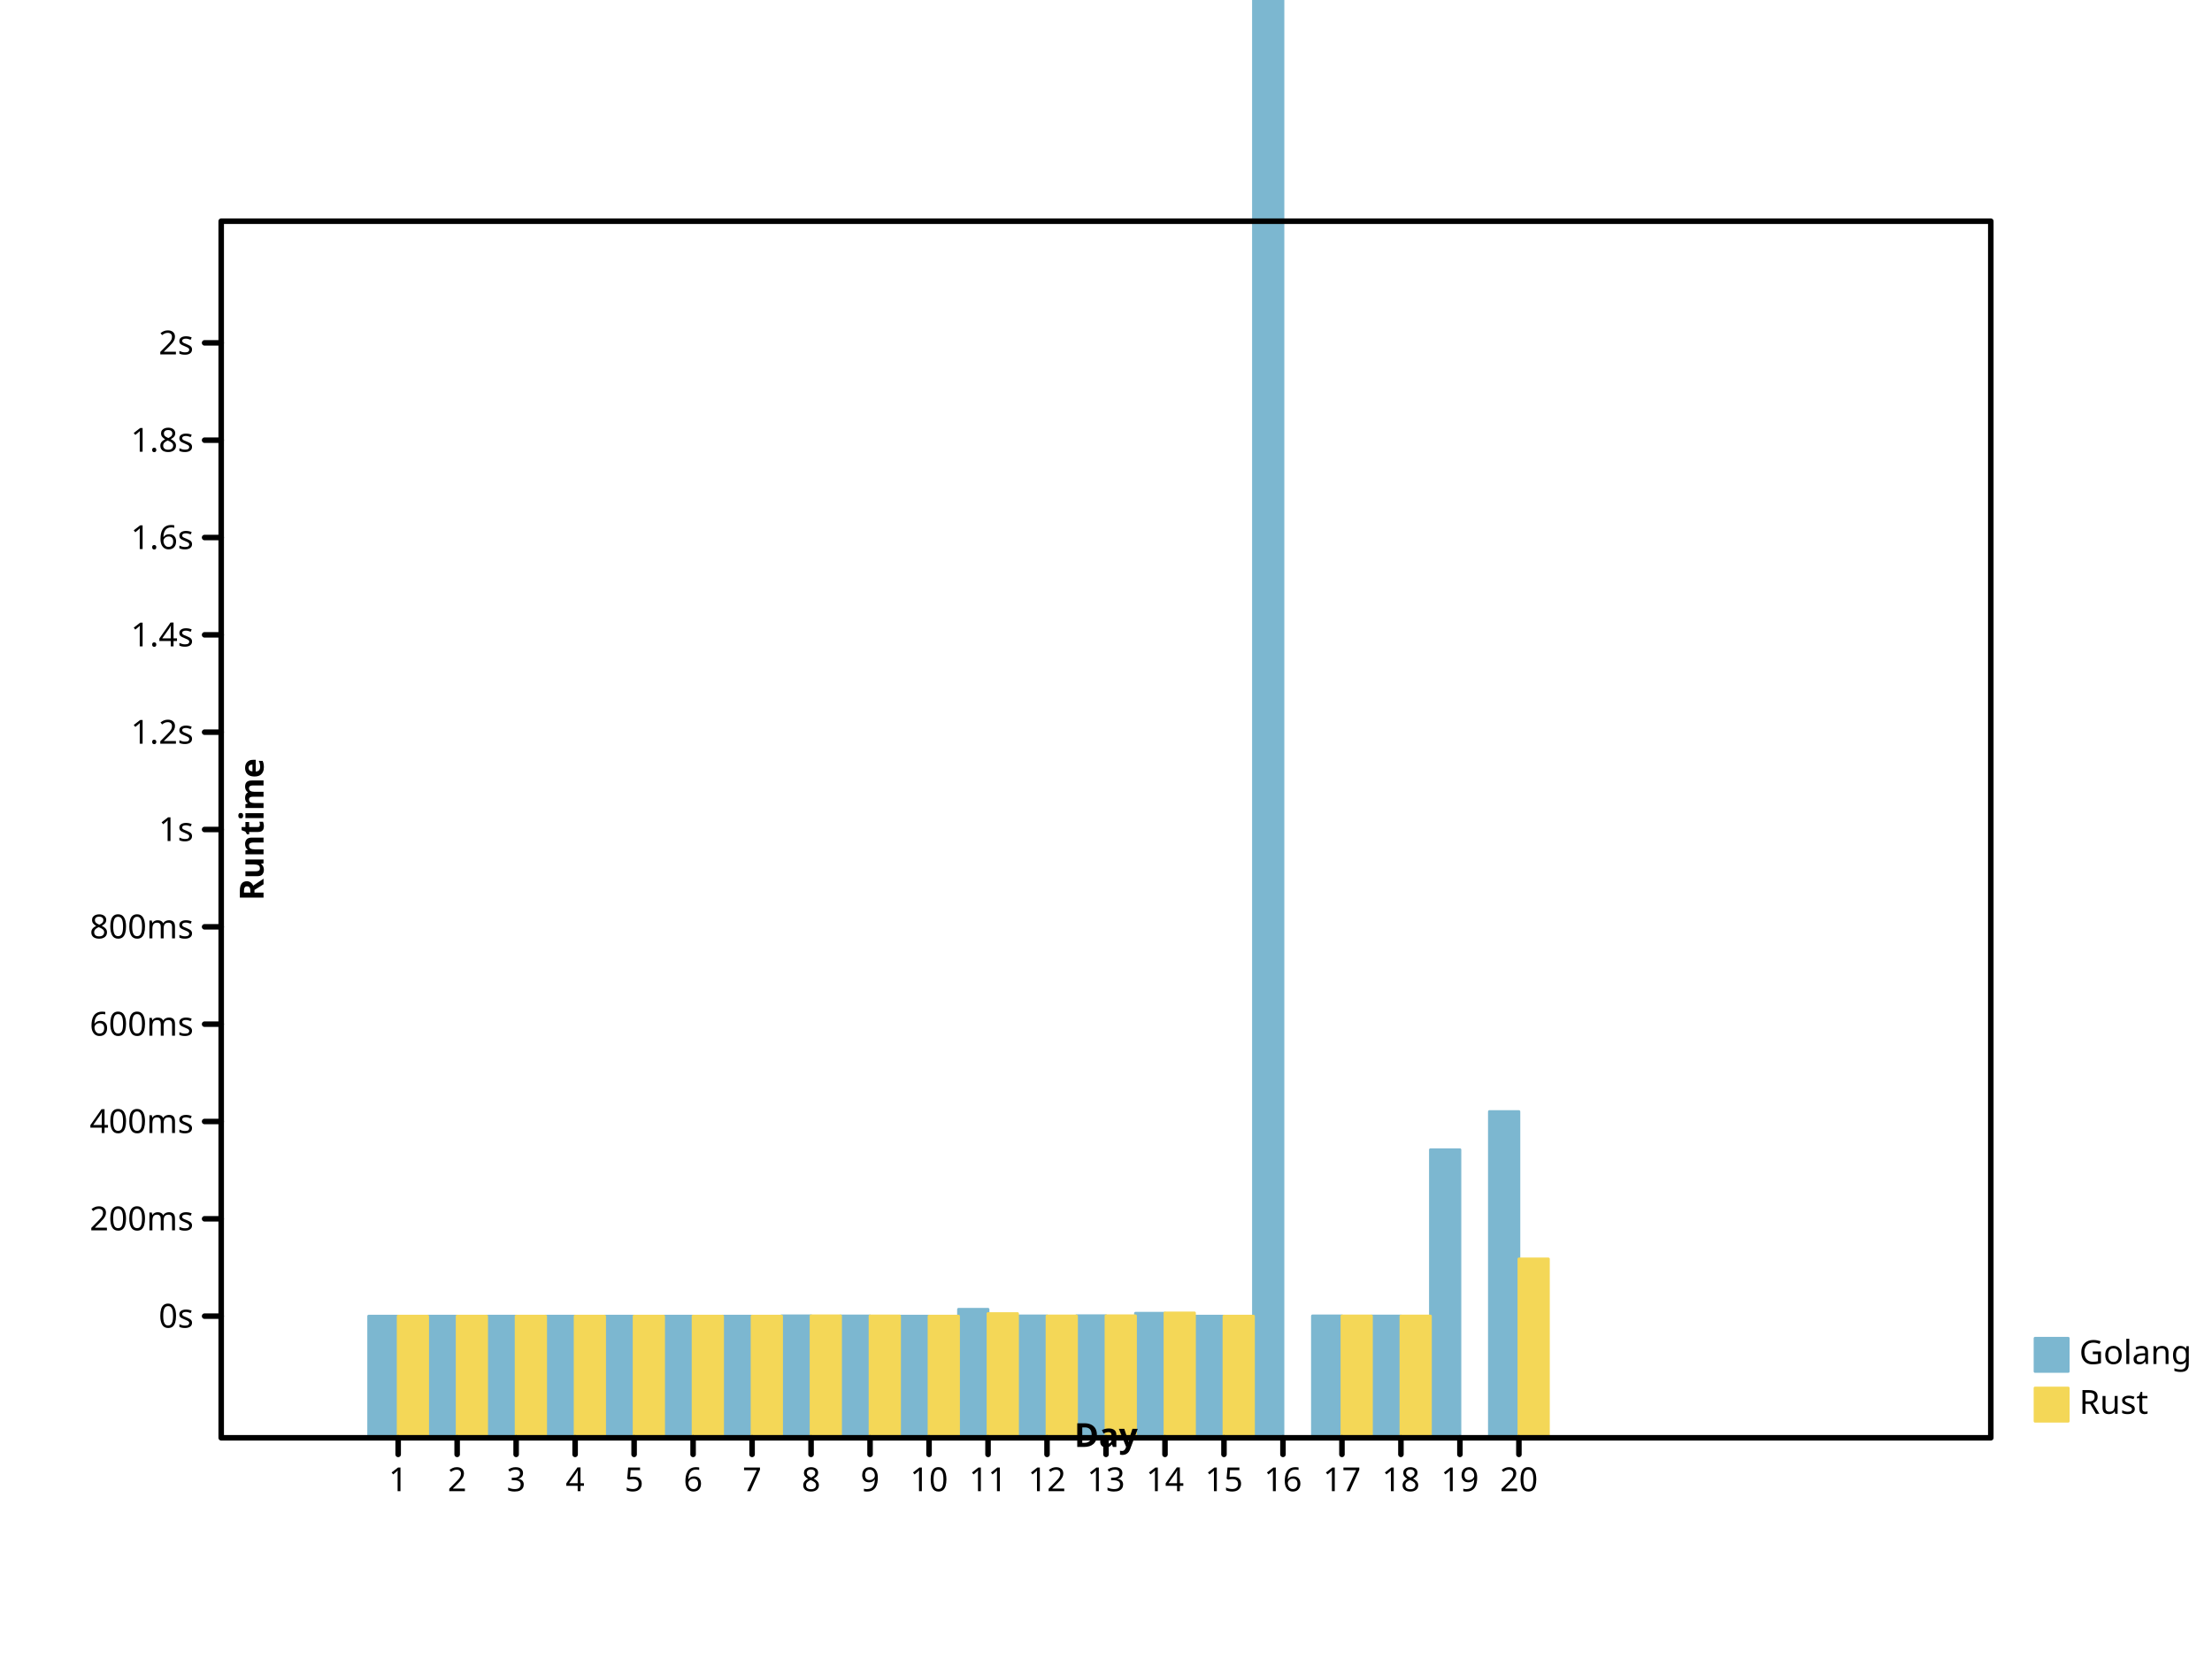
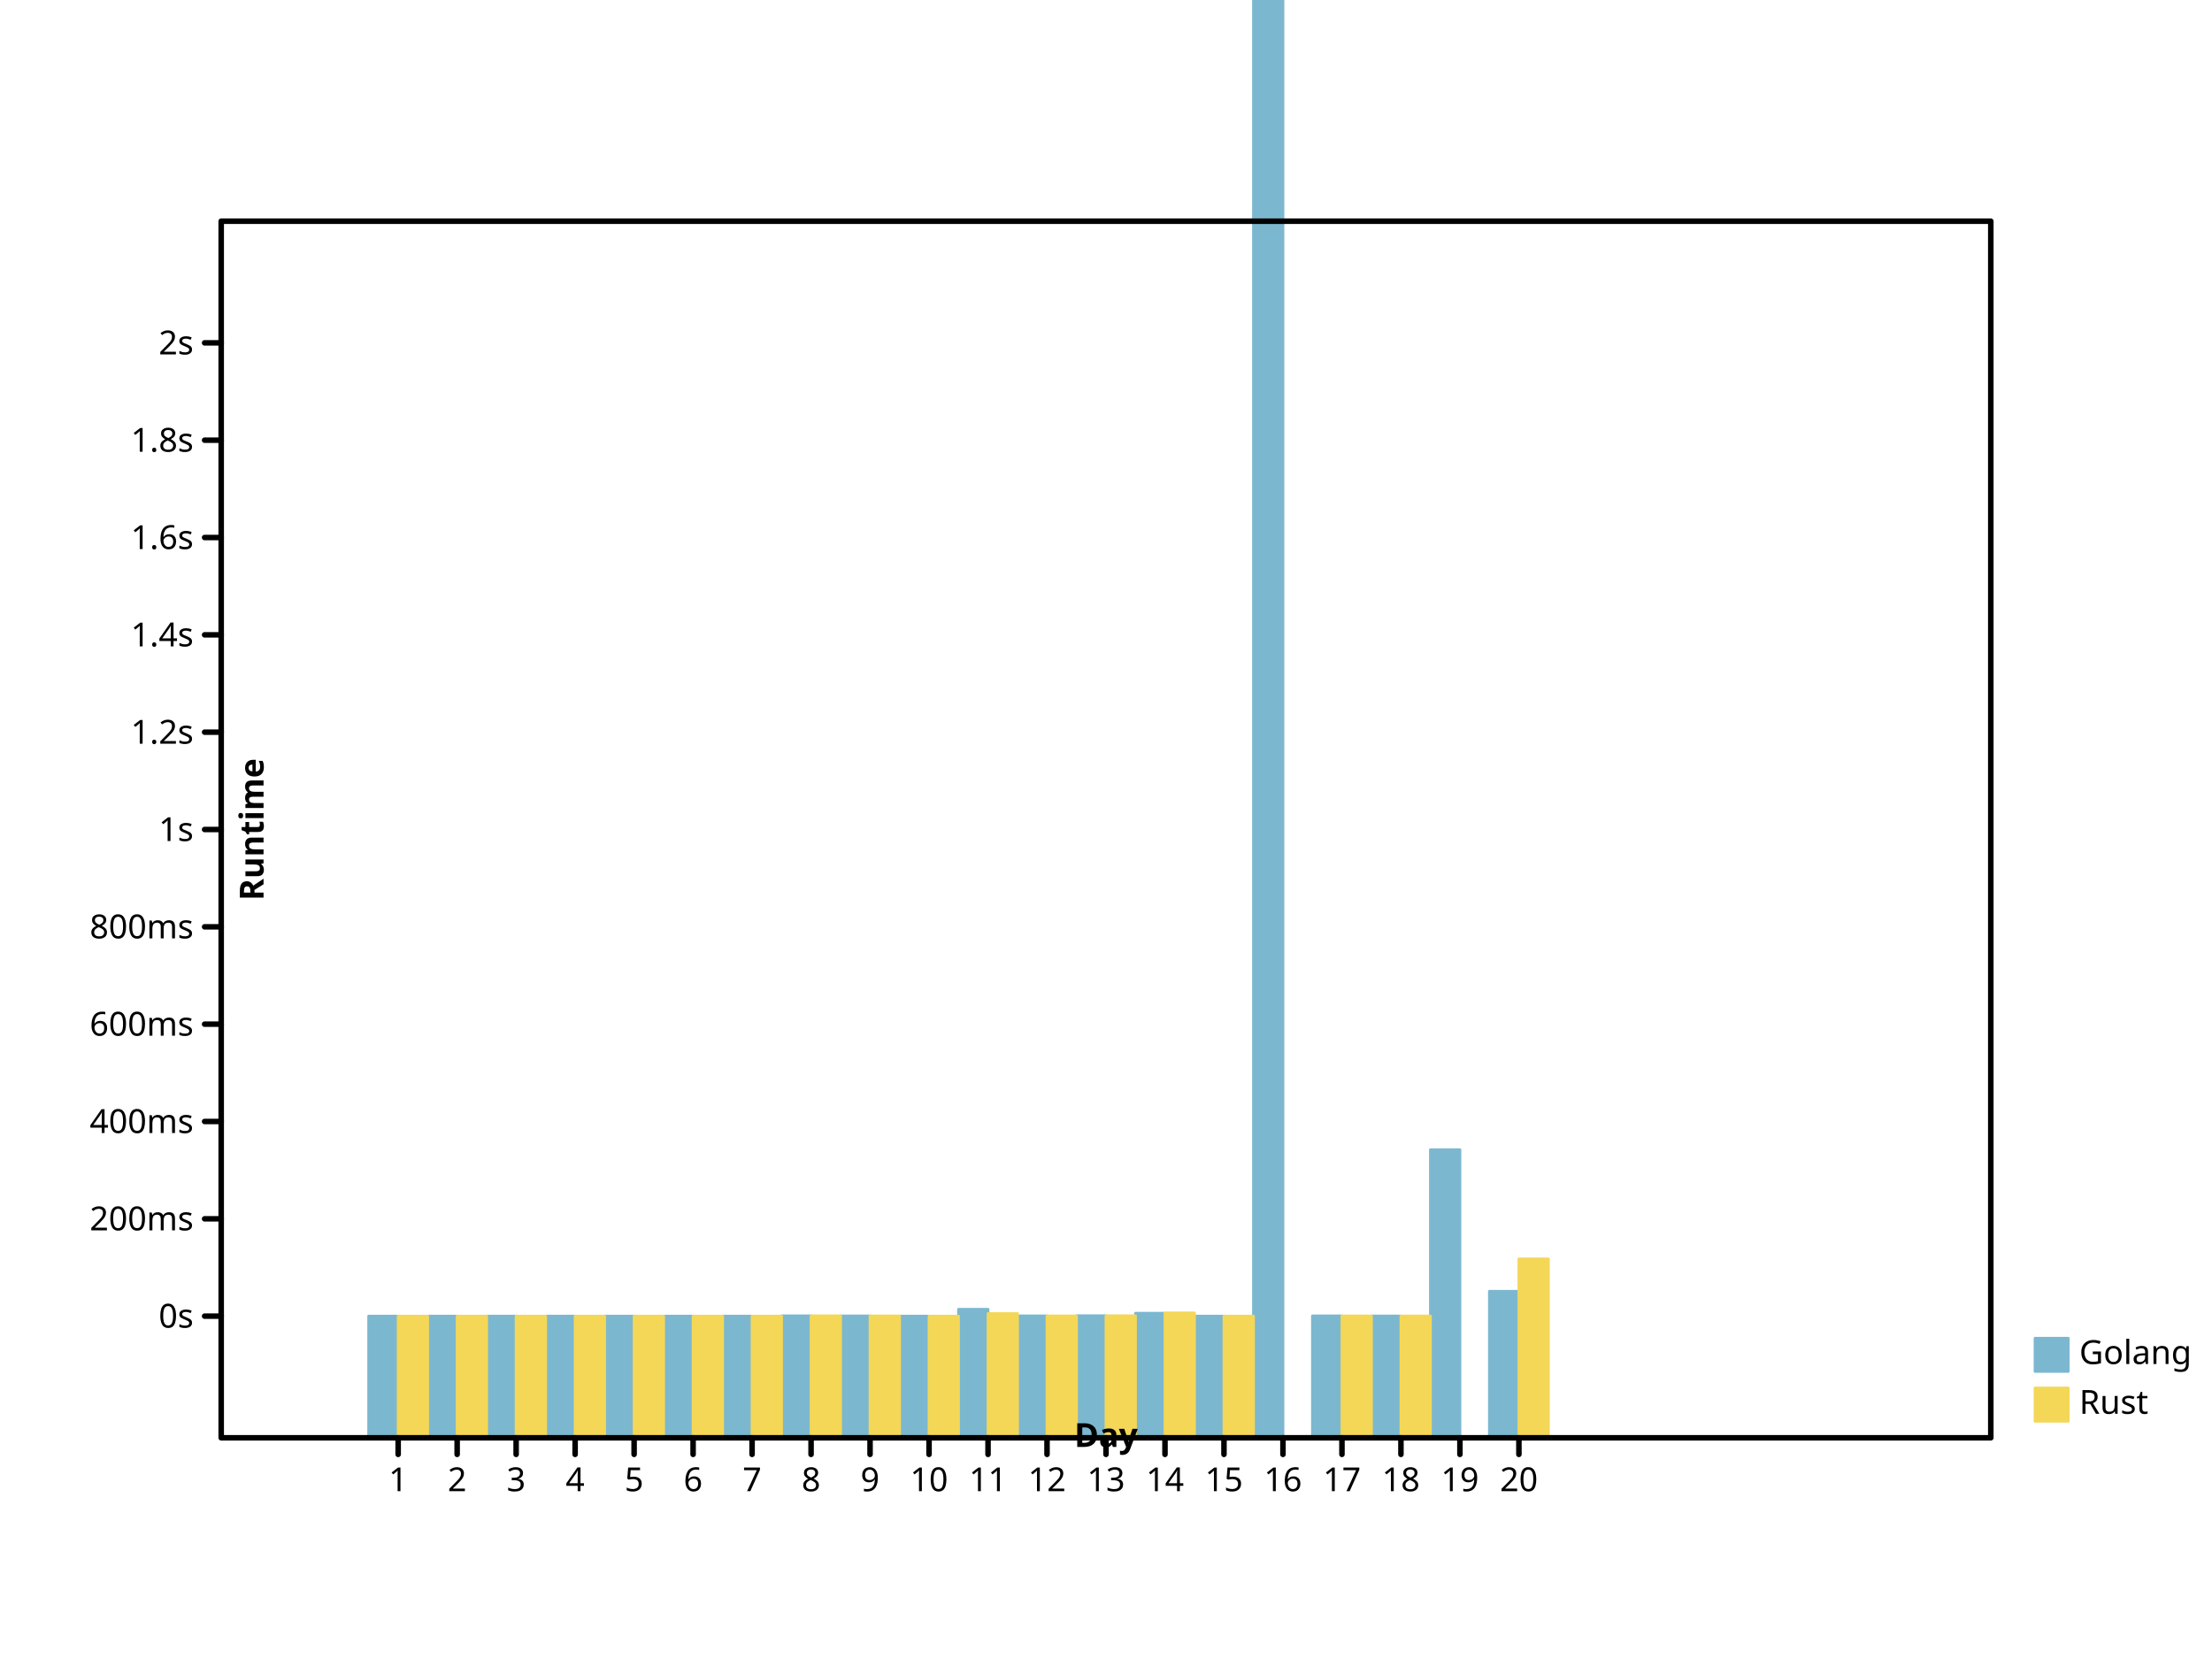
- <svg xmlns="http://www.w3.org/2000/svg" height="600" viewbox="0 0 800 600" preserveAspectRatio="xMidYMid meet" width="800">
+ <svg xmlns="http://www.w3.org/2000/svg" viewbox="0 0 800 600" preserveAspectRatio="xMidYMid meet" width="800" height="600">
  <defs>
-     <marker viewBox="0 0 10 10 " refX="5" refY="5" markerUnits="userSpaceOnUse" markerWidth="2%" markerHeight="2%" id="circle">
+     <marker markerUnits="userSpaceOnUse" markerWidth="2%" markerHeight="2%" id="circle" viewBox="0 0 10 10 " refX="5" refY="5">
      <circle cx="5" cy="5" r="3" fill="none" stroke="black" />
    </marker>
-     <marker markerWidth="2%" markerHeight="2%" id="filled-circle" viewBox="0 0 10 10 " refX="5" refY="5" markerUnits="userSpaceOnUse">
-       <circle r="3" fill="black" stroke="none" cx="5" cy="5" />
+     <marker markerHeight="2%" id="filled-circle" viewBox="0 0 10 10 " refX="5" refY="5" markerUnits="userSpaceOnUse" markerWidth="2%">
+       <circle stroke="none" cx="5" cy="5" r="3" fill="black" />
    </marker>
-     <marker markerHeight="2%" id="square" viewBox="0 0 10 10 " refX="5" refY="5" markerUnits="userSpaceOnUse" markerWidth="2%">
+     <marker refX="5" refY="5" markerUnits="userSpaceOnUse" markerWidth="2%" markerHeight="2%" id="square" viewBox="0 0 10 10 ">
      <rect x="2" y="2" width="6" height="6" fill="none" stroke="black" />
    </marker>
-     <marker markerUnits="userSpaceOnUse" markerWidth="2%" markerHeight="2%" id="filled-square" viewBox="0 0 10 10 " refX="5" refY="5">
-       <rect x="2" y="2" width="6" height="6" fill="black" stroke="none" />
+     <marker refY="5" markerUnits="userSpaceOnUse" markerWidth="2%" markerHeight="2%" id="filled-square" viewBox="0 0 10 10 " refX="5">
+       <rect fill="black" stroke="none" x="2" y="2" width="6" height="6" />
    </marker>
  </defs>
-   <g fill="hsl(198, 47%, 65%)" stroke="hsl(198, 47%, 65%)" stroke-width="1px" stroke-linecap="round" stroke-linejoin="round" transform="translate(80 520 )scale(1 -1 )">
-     <rect width="1.066667e+01" height="4.400289e+01" vector-effect="non-scaling-stroke" x="5.333333e+01" y="0" />
-     <rect y="0" width="1.066667e+01" height="4.400080e+01" vector-effect="non-scaling-stroke" x="7.466667e+01" />
-     <rect vector-effect="non-scaling-stroke" x="96" y="0" width="1.066667e+01" height="4.400876e+01" />
+   <g stroke-linejoin="round" transform="translate(80 520 )scale(1 -1 )" fill="hsl(198, 47%, 65%)" stroke="hsl(198, 47%, 65%)" stroke-width="1px" stroke-linecap="round">
+     <rect y="0" width="1.066667e+01" height="4.400289e+01" vector-effect="non-scaling-stroke" x="5.333333e+01" />
+     <rect vector-effect="non-scaling-stroke" x="7.466667e+01" y="0" width="1.066667e+01" height="4.400080e+01" />
+     <rect x="96" y="0" width="1.066667e+01" height="4.400876e+01" vector-effect="non-scaling-stroke" />
    <rect width="1.066667e+01" height="4.400378e+01" vector-effect="non-scaling-stroke" x="1.173333e+02" y="0" />
    <rect x="1.386667e+02" y="0" width="1.066667e+01" height="4.400216e+01" vector-effect="non-scaling-stroke" />
-     <rect height="4.400563e+01" vector-effect="non-scaling-stroke" x="160" y="0" width="1.066667e+01" />
-     <rect height="4.400438e+01" vector-effect="non-scaling-stroke" x="1.813333e+02" y="0" width="1.066667e+01" />
-     <rect height="4.411749e+01" vector-effect="non-scaling-stroke" x="2.026667e+02" y="0" width="1.066667e+01" />
-     <rect width="1.066667e+01" height="4.407042e+01" vector-effect="non-scaling-stroke" x="2.240000e+02" y="0" />
-     <rect y="0" width="1.066667e+01" height="4.400028e+01" vector-effect="non-scaling-stroke" x="2.453333e+02" />
-     <rect vector-effect="non-scaling-stroke" x="2.666667e+02" y="0" width="1.066667e+01" height="4.648182e+01" />
+     <rect vector-effect="non-scaling-stroke" x="160" y="0" width="1.066667e+01" height="4.400563e+01" />
+     <rect width="1.066667e+01" height="4.400438e+01" vector-effect="non-scaling-stroke" x="1.813333e+02" y="0" />
+     <rect width="1.066667e+01" height="4.411749e+01" vector-effect="non-scaling-stroke" x="2.026667e+02" y="0" />
+     <rect vector-effect="non-scaling-stroke" x="2.240000e+02" y="0" width="1.066667e+01" height="4.407042e+01" />
+     <rect width="1.066667e+01" height="4.400028e+01" vector-effect="non-scaling-stroke" x="2.453333e+02" y="0" />
+     <rect height="4.648182e+01" vector-effect="non-scaling-stroke" x="2.666667e+02" y="0" width="1.066667e+01" />
    <rect x="288" y="0" width="1.066667e+01" height="4.408909e+01" vector-effect="non-scaling-stroke" />
-     <rect y="0" width="1.066667e+01" height="4.414194e+01" vector-effect="non-scaling-stroke" x="3.093333e+02" />
-     <rect vector-effect="non-scaling-stroke" x="3.306667e+02" y="0" width="1.066667e+01" height="4.504811e+01" />
-     <rect y="0" width="1.066667e+01" height="4.400089e+01" vector-effect="non-scaling-stroke" x="3.520000e+02" />
+     <rect height="4.414194e+01" vector-effect="non-scaling-stroke" x="3.093333e+02" y="0" width="1.066667e+01" />
+     <rect x="3.306667e+02" y="0" width="1.066667e+01" height="4.504811e+01" vector-effect="non-scaling-stroke" />
+     <rect x="3.520000e+02" y="0" width="1.066667e+01" height="4.400089e+01" vector-effect="non-scaling-stroke" />
    <rect x="3.733333e+02" y="0" width="1.066667e+01" height="8.201469e+02" vector-effect="non-scaling-stroke" />
-     <rect width="1.066667e+01" height="4.408508e+01" vector-effect="non-scaling-stroke" x="3.946667e+02" y="0" />
+     <rect height="4.408508e+01" vector-effect="non-scaling-stroke" x="3.946667e+02" y="0" width="1.066667e+01" />
    <rect vector-effect="non-scaling-stroke" x="4.160000e+02" y="0" width="1.066667e+01" height="4.403330e+01" />
-     <rect width="1.066667e+01" height="1.041927e+02" vector-effect="non-scaling-stroke" x="4.373333e+02" y="0" />
-     <rect x="4.586667e+02" y="0" width="1.066667e+01" height="1.179899e+02" vector-effect="non-scaling-stroke" />
+     <rect vector-effect="non-scaling-stroke" x="4.373333e+02" y="0" width="1.066667e+01" height="1.041927e+02" />
+     <rect width="1.066667e+01" height="5.297986e+01" vector-effect="non-scaling-stroke" x="4.586667e+02" y="0" />
  </g>
-   <g fill="hsl(49, 88%, 65%)" stroke="hsl(49, 88%, 65%)" stroke-width="1px" stroke-linecap="round" stroke-linejoin="round" transform="translate(80 520 )scale(1 -1 )">
-     <rect vector-effect="non-scaling-stroke" x="6.400000e+01" y="0" width="1.066667e+01" height="4.400131e+01" />
+   <g stroke="hsl(49, 88%, 65%)" stroke-width="1px" stroke-linecap="round" stroke-linejoin="round" transform="translate(80 520 )scale(1 -1 )" fill="hsl(49, 88%, 65%)">
+     <rect x="6.400000e+01" y="0" width="1.066667e+01" height="4.400131e+01" vector-effect="non-scaling-stroke" />
    <rect width="1.066667e+01" height="4.400019e+01" vector-effect="non-scaling-stroke" x="8.533333e+01" y="0" />
    <rect width="1.066667e+01" height="4.400662e+01" vector-effect="non-scaling-stroke" x="1.066667e+02" y="0" />
-     <rect y="0" width="1.066667e+01" height="4.400226e+01" vector-effect="non-scaling-stroke" x="128" />
-     <rect x="1.493333e+02" y="0" width="1.066667e+01" height="4.400175e+01" vector-effect="non-scaling-stroke" />
-     <rect vector-effect="non-scaling-stroke" x="1.706667e+02" y="0" width="1.066667e+01" height="4.400335e+01" />
-     <rect vector-effect="non-scaling-stroke" x="192" y="0" width="1.066667e+01" height="4.400391e+01" />
-     <rect vector-effect="non-scaling-stroke" x="2.133333e+02" y="0" width="1.066667e+01" height="4.411398e+01" />
-     <rect height="4.406807e+01" vector-effect="non-scaling-stroke" x="2.346667e+02" y="0" width="1.066667e+01" />
+     <rect x="128" y="0" width="1.066667e+01" height="4.400226e+01" vector-effect="non-scaling-stroke" />
+     <rect vector-effect="non-scaling-stroke" x="1.493333e+02" y="0" width="1.066667e+01" height="4.400175e+01" />
+     <rect width="1.066667e+01" height="4.400335e+01" vector-effect="non-scaling-stroke" x="1.706667e+02" y="0" />
+     <rect y="0" width="1.066667e+01" height="4.400391e+01" vector-effect="non-scaling-stroke" x="192" />
+     <rect width="1.066667e+01" height="4.411398e+01" vector-effect="non-scaling-stroke" x="2.133333e+02" y="0" />
+     <rect y="0" width="1.066667e+01" height="4.406807e+01" vector-effect="non-scaling-stroke" x="2.346667e+02" />
    <rect height="4.400021e+01" vector-effect="non-scaling-stroke" x="2.560000e+02" y="0" width="1.066667e+01" />
    <rect vector-effect="non-scaling-stroke" x="2.773333e+02" y="0" width="1.066667e+01" height="4.492655e+01" />
-     <rect width="1.066667e+01" height="4.405564e+01" vector-effect="non-scaling-stroke" x="2.986667e+02" y="0" />
-     <rect vector-effect="non-scaling-stroke" x="320" y="0" width="1.066667e+01" height="4.412034e+01" />
-     <rect x="3.413333e+02" y="0" width="1.066667e+01" height="4.515442e+01" vector-effect="non-scaling-stroke" />
+     <rect y="0" width="1.066667e+01" height="4.405564e+01" vector-effect="non-scaling-stroke" x="2.986667e+02" />
+     <rect x="320" y="0" width="1.066667e+01" height="4.412034e+01" vector-effect="non-scaling-stroke" />
+     <rect height="4.515442e+01" vector-effect="non-scaling-stroke" x="3.413333e+02" y="0" width="1.066667e+01" />
    <rect y="0" width="1.066667e+01" height="4.400038e+01" vector-effect="non-scaling-stroke" x="3.626667e+02" />
-     <rect x="4.053333e+02" y="0" width="1.066667e+01" height="4.405816e+01" vector-effect="non-scaling-stroke" />
-     <rect vector-effect="non-scaling-stroke" x="4.266667e+02" y="0" width="1.066667e+01" height="4.403908e+01" />
-     <rect x="4.693333e+02" y="0" width="1.066667e+01" height="6.468697e+01" vector-effect="non-scaling-stroke" />
+     <rect y="0" width="1.066667e+01" height="4.405816e+01" vector-effect="non-scaling-stroke" x="4.053333e+02" />
+     <rect height="4.403908e+01" vector-effect="non-scaling-stroke" x="4.266667e+02" y="0" width="1.066667e+01" />
+     <rect vector-effect="non-scaling-stroke" x="4.693333e+02" y="0" width="1.066667e+01" height="6.468697e+01" />
  </g>
-   <g dominant-baseline="hanging" fill="hsl(198, 47%, 65%)" stroke="hsl(198, 47%, 65%)" stroke-width="1px" font-family="sans-serif" font-style="normal" stroke-linejoin="round" font-weight="normal" stroke-linecap="round" font-size="12px" text-anchor="start">
-     <rect vector-effect="non-scaling-stroke" x="736" y="484" width="12" height="12" />
-     <g fill="black" stroke="black">
-       <text dominant-baseline="hanging" stroke="none" vector-effect="non-scaling-stroke" x="752" y="484">Golang</text>
+   <g stroke-width="1px" stroke-linejoin="round" font-style="normal" text-anchor="start" dominant-baseline="hanging" stroke="hsl(198, 47%, 65%)" fill="hsl(198, 47%, 65%)" font-family="sans-serif" stroke-linecap="round" font-size="12px" font-weight="normal">
+     <rect height="12" vector-effect="non-scaling-stroke" x="736" y="484" width="12" />
+     <g stroke="black" fill="black">
+       <text vector-effect="non-scaling-stroke" x="752" y="484" dominant-baseline="hanging" stroke="none">Golang</text>
    </g>
-     <g font-family="sans-serif" stroke-linejoin="round" font-size="12px" font-weight="normal" text-anchor="start" stroke-width="1px" stroke-linecap="round" dominant-baseline="hanging" fill="hsl(49, 88%, 65%)" stroke="hsl(49, 88%, 65%)" font-style="normal">
-       <rect height="12" vector-effect="non-scaling-stroke" x="736" y="502" width="12" />
+     <g dominant-baseline="hanging" font-style="normal" font-weight="normal" fill="hsl(49, 88%, 65%)" stroke-linejoin="round" font-family="sans-serif" stroke-linecap="round" text-anchor="start" stroke="hsl(49, 88%, 65%)" stroke-width="1px" font-size="12px">
+       <rect x="736" y="502" width="12" height="12" vector-effect="non-scaling-stroke" />
      <g fill="black" stroke="black">
-         <text x="752" y="502" dominant-baseline="hanging" stroke="none" vector-effect="non-scaling-stroke">Rust</text>
-         <g stroke-width="2px" font-family="sans-serif" stroke-linejoin="round" font-style="normal" dominant-baseline="hanging" font-weight="normal" text-anchor="start" fill="none" font-size="12px" stroke-linecap="round">
-           <rect x="80" y="80" width="640" height="440" vector-effect="non-scaling-stroke" />
+         <text stroke="none" vector-effect="non-scaling-stroke" x="752" y="502" dominant-baseline="hanging">Rust</text>
+         <g font-style="normal" font-weight="normal" stroke-width="2px" stroke-linejoin="round" fill="none" stroke-linecap="round" font-family="sans-serif" text-anchor="start" font-size="12px" dominant-baseline="hanging">
+           <rect vector-effect="non-scaling-stroke" x="80" y="80" width="640" height="440" />
        </g>
-         <g fill="none" font-weight="normal" dominant-baseline="hanging" transform="translate(80 520 )scale(1 -1 )" stroke-linecap="round" font-family="sans-serif" stroke="black" text-anchor="start" stroke-linejoin="round" font-size="12px" stroke-width="2px" font-style="normal">
-           <path d="M64,0 L64,-6 M8.533333e+01,0 L8.533333e+01,-6 M1.066667e+02,0 L1.066667e+02,-6 M128,0 L128,-6 M1.493333e+02,0 L1.493333e+02,-6 M1.706667e+02,0 L1.706667e+02,-6 M192,0 L192,-6 M2.133333e+02,0 L2.133333e+02,-6 M2.346667e+02,0 L2.346667e+02,-6 M256,0 L256,-6 M2.773333e+02,0 L2.773333e+02,-6 M2.986667e+02,0 L2.986667e+02,-6 M320,0 L320,-6 M3.413333e+02,0 L3.413333e+02,-6 M3.626667e+02,0 L3.626667e+02,-6 M384,0 L384,-6 M4.053333e+02,0 L4.053333e+02,-6 M4.266667e+02,0 L4.266667e+02,-6 M448,0 L448,-6 M4.693333e+02,0 L4.693333e+02,-6 " vector-effect="non-scaling-stroke" />
+         <g transform="translate(80 520 )scale(1 -1 )" fill="none" stroke="black" font-family="sans-serif" font-style="normal" font-weight="normal" font-size="12px" text-anchor="start" dominant-baseline="hanging" stroke-width="2px" stroke-linejoin="round" stroke-linecap="round">
+           <path vector-effect="non-scaling-stroke" d="M64,0 L64,-6 M8.533333e+01,0 L8.533333e+01,-6 M1.066667e+02,0 L1.066667e+02,-6 M128,0 L128,-6 M1.493333e+02,0 L1.493333e+02,-6 M1.706667e+02,0 L1.706667e+02,-6 M192,0 L192,-6 M2.133333e+02,0 L2.133333e+02,-6 M2.346667e+02,0 L2.346667e+02,-6 M256,0 L256,-6 M2.773333e+02,0 L2.773333e+02,-6 M2.986667e+02,0 L2.986667e+02,-6 M320,0 L320,-6 M3.413333e+02,0 L3.413333e+02,-6 M3.626667e+02,0 L3.626667e+02,-6 M384,0 L384,-6 M4.053333e+02,0 L4.053333e+02,-6 M4.266667e+02,0 L4.266667e+02,-6 M448,0 L448,-6 M4.693333e+02,0 L4.693333e+02,-6 " />
        </g>
-         <g stroke-linecap="round" font-style="normal" stroke-linejoin="round" transform="translate(80 520 )scale(1 1 )" stroke-width="2px" stroke="black" font-family="sans-serif" font-size="12px" font-weight="normal" text-anchor="middle" dominant-baseline="hanging" fill="black">
-           <text dominant-baseline="hanging" stroke="none" vector-effect="non-scaling-stroke" x="64" y="10">1</text>
-           <text y="10" dominant-baseline="hanging" stroke="none" vector-effect="non-scaling-stroke" x="8.533333e+01">2</text>
-           <text vector-effect="non-scaling-stroke" x="1.066667e+02" y="10" dominant-baseline="hanging" stroke="none">3</text>
-           <text dominant-baseline="hanging" stroke="none" vector-effect="non-scaling-stroke" x="128" y="10">4</text>
-           <text y="10" dominant-baseline="hanging" stroke="none" vector-effect="non-scaling-stroke" x="1.493333e+02">5</text>
-           <text stroke="none" vector-effect="non-scaling-stroke" x="1.706667e+02" y="10" dominant-baseline="hanging">6</text>
-           <text stroke="none" vector-effect="non-scaling-stroke" x="192" y="10" dominant-baseline="hanging">7</text>
+         <g text-anchor="middle" dominant-baseline="hanging" stroke-linecap="round" font-size="12px" stroke-width="2px" stroke-linejoin="round" font-weight="normal" transform="translate(80 520 )scale(1 1 )" font-family="sans-serif" font-style="normal" fill="black" stroke="black">
+           <text stroke="none" vector-effect="non-scaling-stroke" x="64" y="10" dominant-baseline="hanging">1</text>
+           <text stroke="none" vector-effect="non-scaling-stroke" x="8.533333e+01" y="10" dominant-baseline="hanging">2</text>
+           <text stroke="none" vector-effect="non-scaling-stroke" x="1.066667e+02" y="10" dominant-baseline="hanging">3</text>
+           <text stroke="none" vector-effect="non-scaling-stroke" x="128" y="10" dominant-baseline="hanging">4</text>
+           <text stroke="none" vector-effect="non-scaling-stroke" x="1.493333e+02" y="10" dominant-baseline="hanging">5</text>
+           <text x="1.706667e+02" y="10" dominant-baseline="hanging" stroke="none" vector-effect="non-scaling-stroke">6</text>
+           <text x="192" y="10" dominant-baseline="hanging" stroke="none" vector-effect="non-scaling-stroke">7</text>
          <text x="2.133333e+02" y="10" dominant-baseline="hanging" stroke="none" vector-effect="non-scaling-stroke">8</text>
-           <text x="2.346667e+02" y="10" dominant-baseline="hanging" stroke="none" vector-effect="non-scaling-stroke">9</text>
-           <text x="256" y="10" dominant-baseline="hanging" stroke="none" vector-effect="non-scaling-stroke">10</text>
-           <text x="2.773333e+02" y="10" dominant-baseline="hanging" stroke="none" vector-effect="non-scaling-stroke">11</text>
-           <text stroke="none" vector-effect="non-scaling-stroke" x="2.986667e+02" y="10" dominant-baseline="hanging">12</text>
-           <text y="10" dominant-baseline="hanging" stroke="none" vector-effect="non-scaling-stroke" x="320">13</text>
-           <text y="10" dominant-baseline="hanging" stroke="none" vector-effect="non-scaling-stroke" x="3.413333e+02">14</text>
-           <text stroke="none" vector-effect="non-scaling-stroke" x="3.626667e+02" y="10" dominant-baseline="hanging">15</text>
-           <text x="384" y="10" dominant-baseline="hanging" stroke="none" vector-effect="non-scaling-stroke">16</text>
-           <text vector-effect="non-scaling-stroke" x="4.053333e+02" y="10" dominant-baseline="hanging" stroke="none">17</text>
+           <text y="10" dominant-baseline="hanging" stroke="none" vector-effect="non-scaling-stroke" x="2.346667e+02">9</text>
+           <text y="10" dominant-baseline="hanging" stroke="none" vector-effect="non-scaling-stroke" x="256">10</text>
+           <text y="10" dominant-baseline="hanging" stroke="none" vector-effect="non-scaling-stroke" x="2.773333e+02">11</text>
+           <text dominant-baseline="hanging" stroke="none" vector-effect="non-scaling-stroke" x="2.986667e+02" y="10">12</text>
+           <text x="320" y="10" dominant-baseline="hanging" stroke="none" vector-effect="non-scaling-stroke">13</text>
+           <text stroke="none" vector-effect="non-scaling-stroke" x="3.413333e+02" y="10" dominant-baseline="hanging">14</text>
+           <text vector-effect="non-scaling-stroke" x="3.626667e+02" y="10" dominant-baseline="hanging" stroke="none">15</text>
+           <text vector-effect="non-scaling-stroke" x="384" y="10" dominant-baseline="hanging" stroke="none">16</text>
+           <text dominant-baseline="hanging" stroke="none" vector-effect="non-scaling-stroke" x="4.053333e+02" y="10">17</text>
          <text stroke="none" vector-effect="non-scaling-stroke" x="4.266667e+02" y="10" dominant-baseline="hanging">18</text>
-           <text stroke="none" vector-effect="non-scaling-stroke" x="448" y="10" dominant-baseline="hanging">19</text>
-           <text stroke="none" vector-effect="non-scaling-stroke" x="4.693333e+02" y="10" dominant-baseline="hanging">20</text>
+           <text x="448" y="10" dominant-baseline="hanging" stroke="none" vector-effect="non-scaling-stroke">19</text>
+           <text x="4.693333e+02" y="10" dominant-baseline="hanging" stroke="none" vector-effect="non-scaling-stroke">20</text>
        </g>
-         <g font-weight="bold" fill="black" stroke-linecap="round" font-family="sans-serif" font-style="normal" font-size="12px" transform="translate(80 520 )scale(1 1 )rotate(0 0 0 )" stroke="black" stroke-width="2px" stroke-linejoin="round" text-anchor="middle" dominant-baseline="baseline">
-           <text y="-6" dominant-baseline="baseline" stroke="none" vector-effect="non-scaling-stroke" x="320">Day</text>
+         <g fill="black" font-family="sans-serif" stroke-linecap="round" text-anchor="middle" stroke-linejoin="round" font-size="12px" dominant-baseline="baseline" transform="translate(80 520 )scale(1 1 )rotate(0 0 0 )" font-style="normal" font-weight="bold" stroke="black" stroke-width="2px">
+           <text stroke="none" vector-effect="non-scaling-stroke" x="320" y="-6" dominant-baseline="baseline">Day</text>
        </g>
-         <g stroke-linejoin="round" font-weight="bold" text-anchor="middle" dominant-baseline="baseline" font-style="normal" fill="black" transform="translate(80 520 )scale(1 -1 )" font-size="12px" stroke="black" stroke-width="2px" stroke-linecap="round" font-family="sans-serif">
+         <g stroke-width="2px" dominant-baseline="baseline" transform="translate(80 520 )scale(1 -1 )" font-size="12px" text-anchor="middle" fill="black" stroke="black" font-style="normal" font-weight="bold" stroke-linecap="round" stroke-linejoin="round" font-family="sans-serif">
          <path vector-effect="non-scaling-stroke" d="M0,44 L-6,44 M0,7.920000e+01 L-6,7.920000e+01 M0,1.144000e+02 L-6,1.144000e+02 M0,1.496000e+02 L-6,1.496000e+02 M0,1.848000e+02 L-6,1.848000e+02 M0,220 L-6,220 M0,2.552000e+02 L-6,2.552000e+02 M0,2.904000e+02 L-6,2.904000e+02 M0,3.256000e+02 L-6,3.256000e+02 M0,3.608000e+02 L-6,3.608000e+02 M0,396 L-6,396 " />
        </g>
-         <g font-family="sans-serif" font-style="normal" stroke-linejoin="round" font-weight="normal" dominant-baseline="middle" transform="translate(80 520 )scale(1 1 )" stroke="black" font-size="12px" text-anchor="end" fill="black" stroke-width="2px" stroke-linecap="round">
-           <text stroke="none" vector-effect="non-scaling-stroke" x="-10" y="-44" dominant-baseline="middle">0s</text>
+         <g stroke-linecap="round" dominant-baseline="middle" font-family="sans-serif" font-weight="normal" fill="black" stroke="black" transform="translate(80 520 )scale(1 1 )" font-size="12px" text-anchor="end" font-style="normal" stroke-width="2px" stroke-linejoin="round">
+           <text vector-effect="non-scaling-stroke" x="-10" y="-44" dominant-baseline="middle" stroke="none">0s</text>
          <text stroke="none" vector-effect="non-scaling-stroke" x="-10" y="-7.920000e+01" dominant-baseline="middle">200ms</text>
-           <text vector-effect="non-scaling-stroke" x="-10" y="-1.144000e+02" dominant-baseline="middle" stroke="none">400ms</text>
+           <text stroke="none" vector-effect="non-scaling-stroke" x="-10" y="-1.144000e+02" dominant-baseline="middle">400ms</text>
          <text stroke="none" vector-effect="non-scaling-stroke" x="-10" y="-1.496000e+02" dominant-baseline="middle">600ms</text>
-           <text x="-10" y="-1.848000e+02" dominant-baseline="middle" stroke="none" vector-effect="non-scaling-stroke">800ms</text>
-           <text x="-10" y="-220" dominant-baseline="middle" stroke="none" vector-effect="non-scaling-stroke">1s</text>
+           <text stroke="none" vector-effect="non-scaling-stroke" x="-10" y="-1.848000e+02" dominant-baseline="middle">800ms</text>
+           <text vector-effect="non-scaling-stroke" x="-10" y="-220" dominant-baseline="middle" stroke="none">1s</text>
          <text vector-effect="non-scaling-stroke" x="-10" y="-2.552000e+02" dominant-baseline="middle" stroke="none">1.2s</text>
          <text dominant-baseline="middle" stroke="none" vector-effect="non-scaling-stroke" x="-10" y="-2.904000e+02">1.4s</text>
          <text stroke="none" vector-effect="non-scaling-stroke" x="-10" y="-3.256000e+02" dominant-baseline="middle">1.6s</text>
-           <text y="-3.608000e+02" dominant-baseline="middle" stroke="none" vector-effect="non-scaling-stroke" x="-10">1.8s</text>
-           <text dominant-baseline="middle" stroke="none" vector-effect="non-scaling-stroke" x="-10" y="-396">2s</text>
+           <text vector-effect="non-scaling-stroke" x="-10" y="-3.608000e+02" dominant-baseline="middle" stroke="none">1.8s</text>
+           <text x="-10" y="-396" dominant-baseline="middle" stroke="none" vector-effect="non-scaling-stroke">2s</text>
        </g>
-         <g font-size="12px" font-weight="bold" text-anchor="middle" stroke-width="2px" stroke-linecap="round" dominant-baseline="hanging" transform="translate(80 520 )scale(1 1 )rotate(-90 0 0 )" font-style="normal" fill="black" stroke="black" stroke-linejoin="round" font-family="sans-serif">
-           <text y="6" dominant-baseline="hanging" stroke="none" vector-effect="non-scaling-stroke" x="220">Runtime</text>
+         <g stroke-linecap="round" font-size="12px" dominant-baseline="hanging" transform="translate(80 520 )scale(1 1 )rotate(-90 0 0 )" stroke-width="2px" font-style="normal" font-weight="bold" text-anchor="middle" fill="black" stroke="black" stroke-linejoin="round" font-family="sans-serif">
+           <text stroke="none" vector-effect="non-scaling-stroke" x="220" y="6" dominant-baseline="hanging">Runtime</text>
        </g>
      </g>
    </g>
  </g>
</svg>
